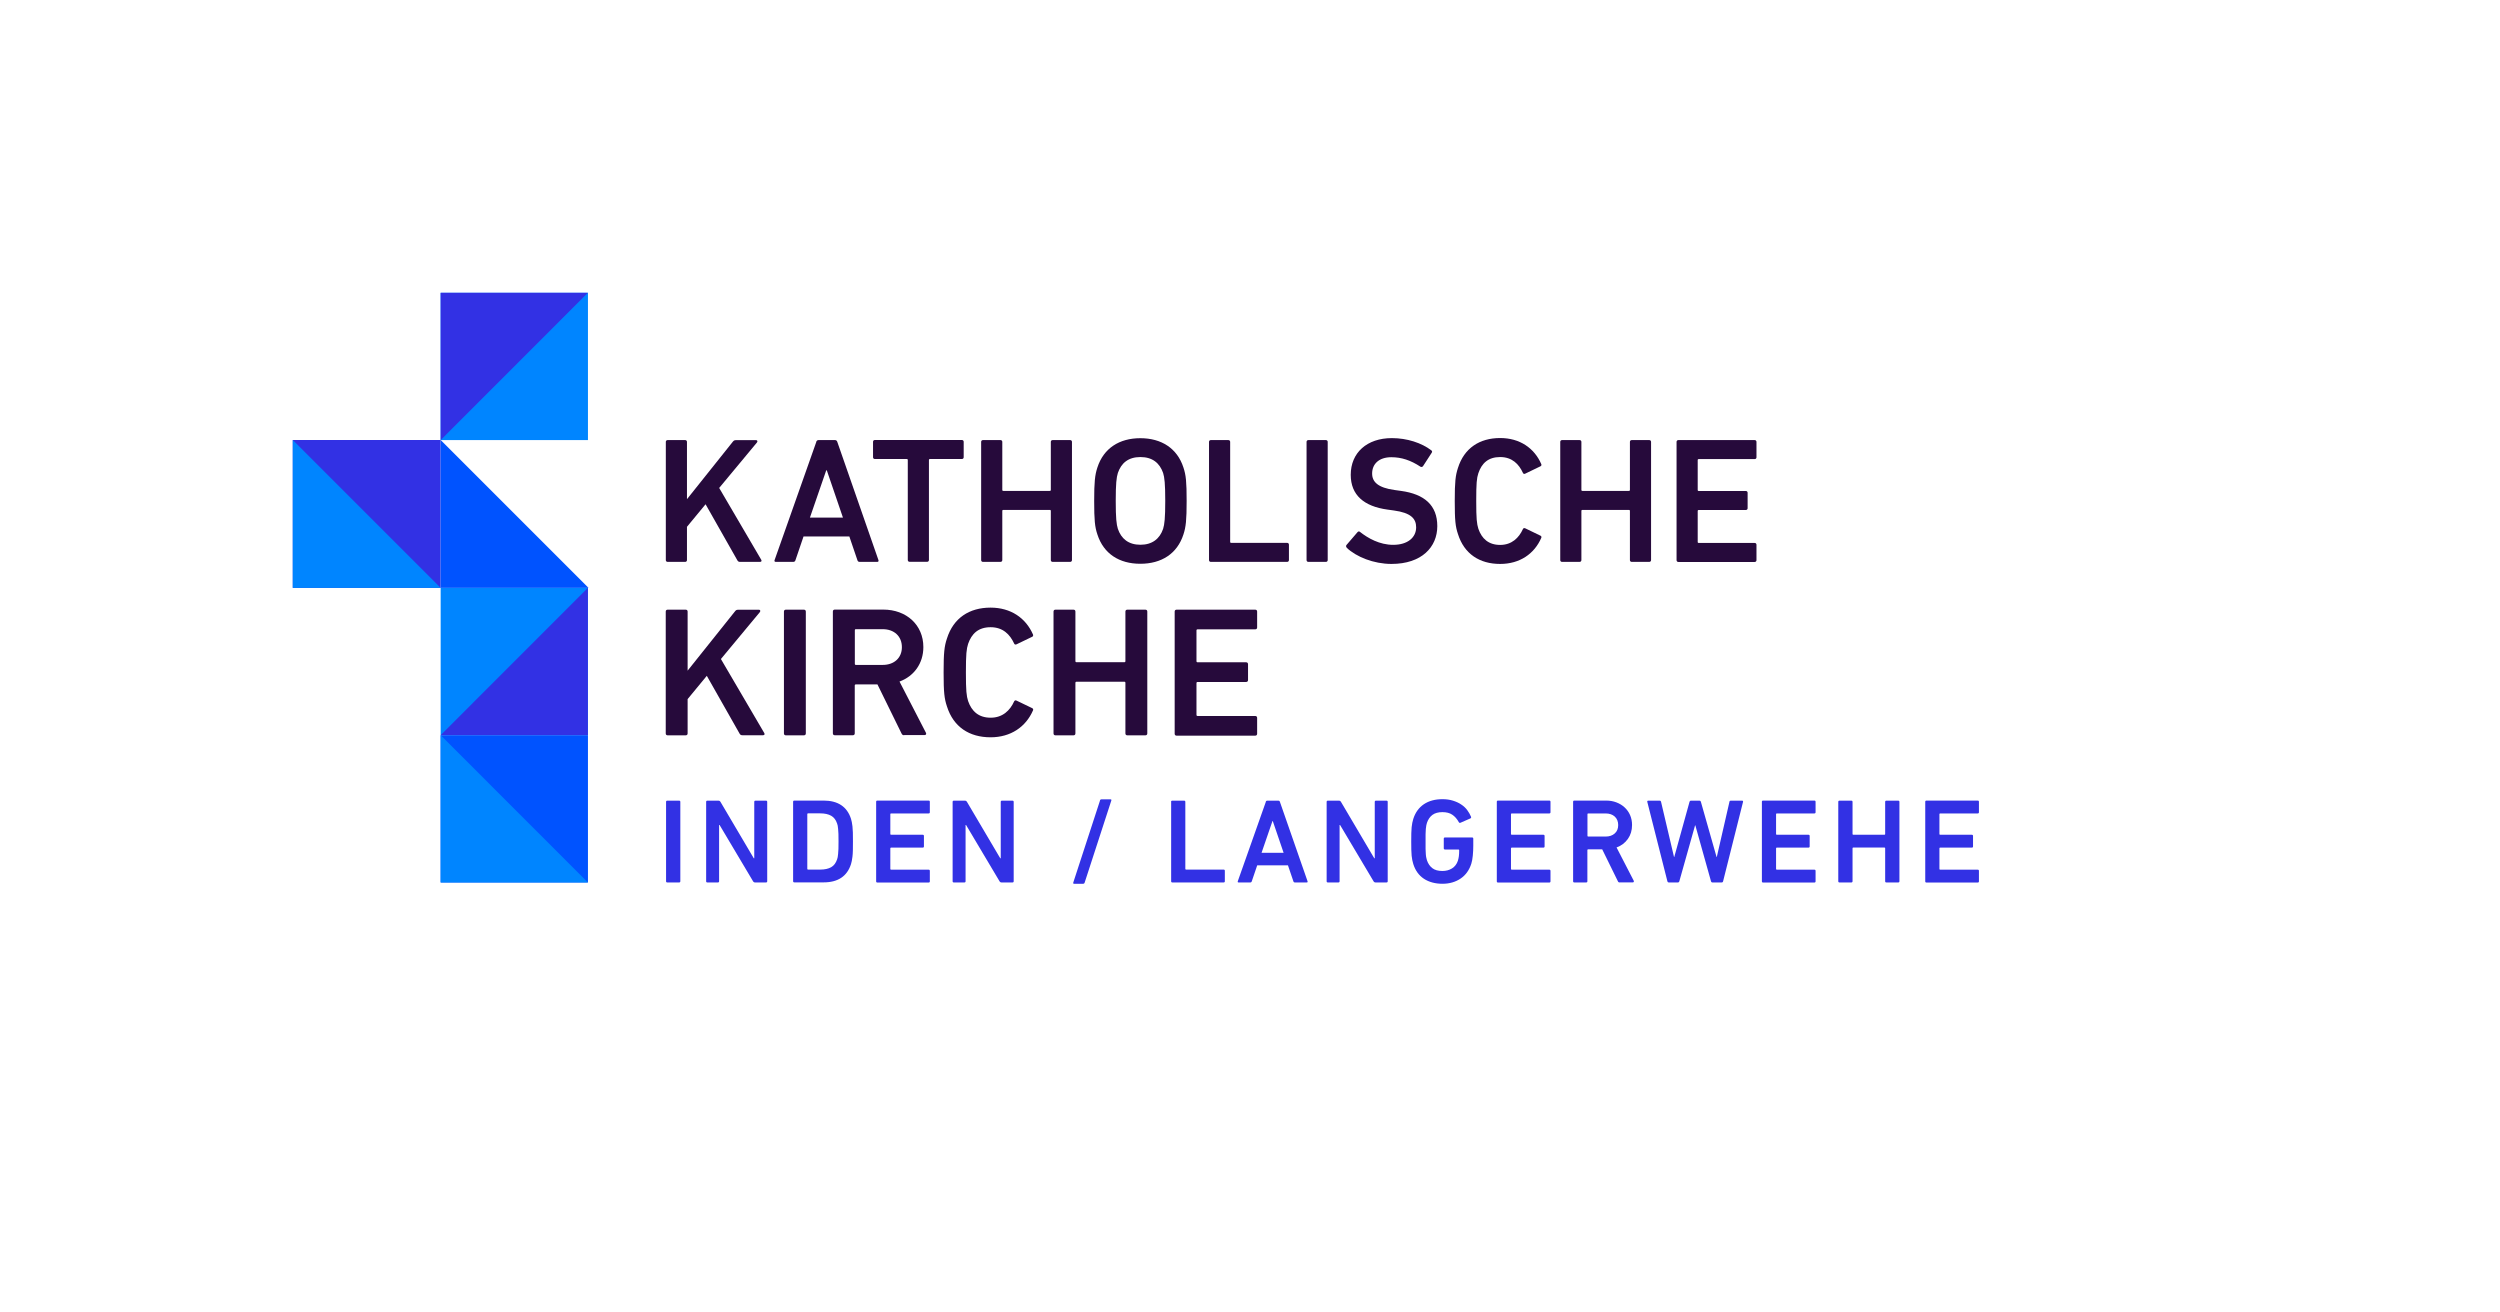
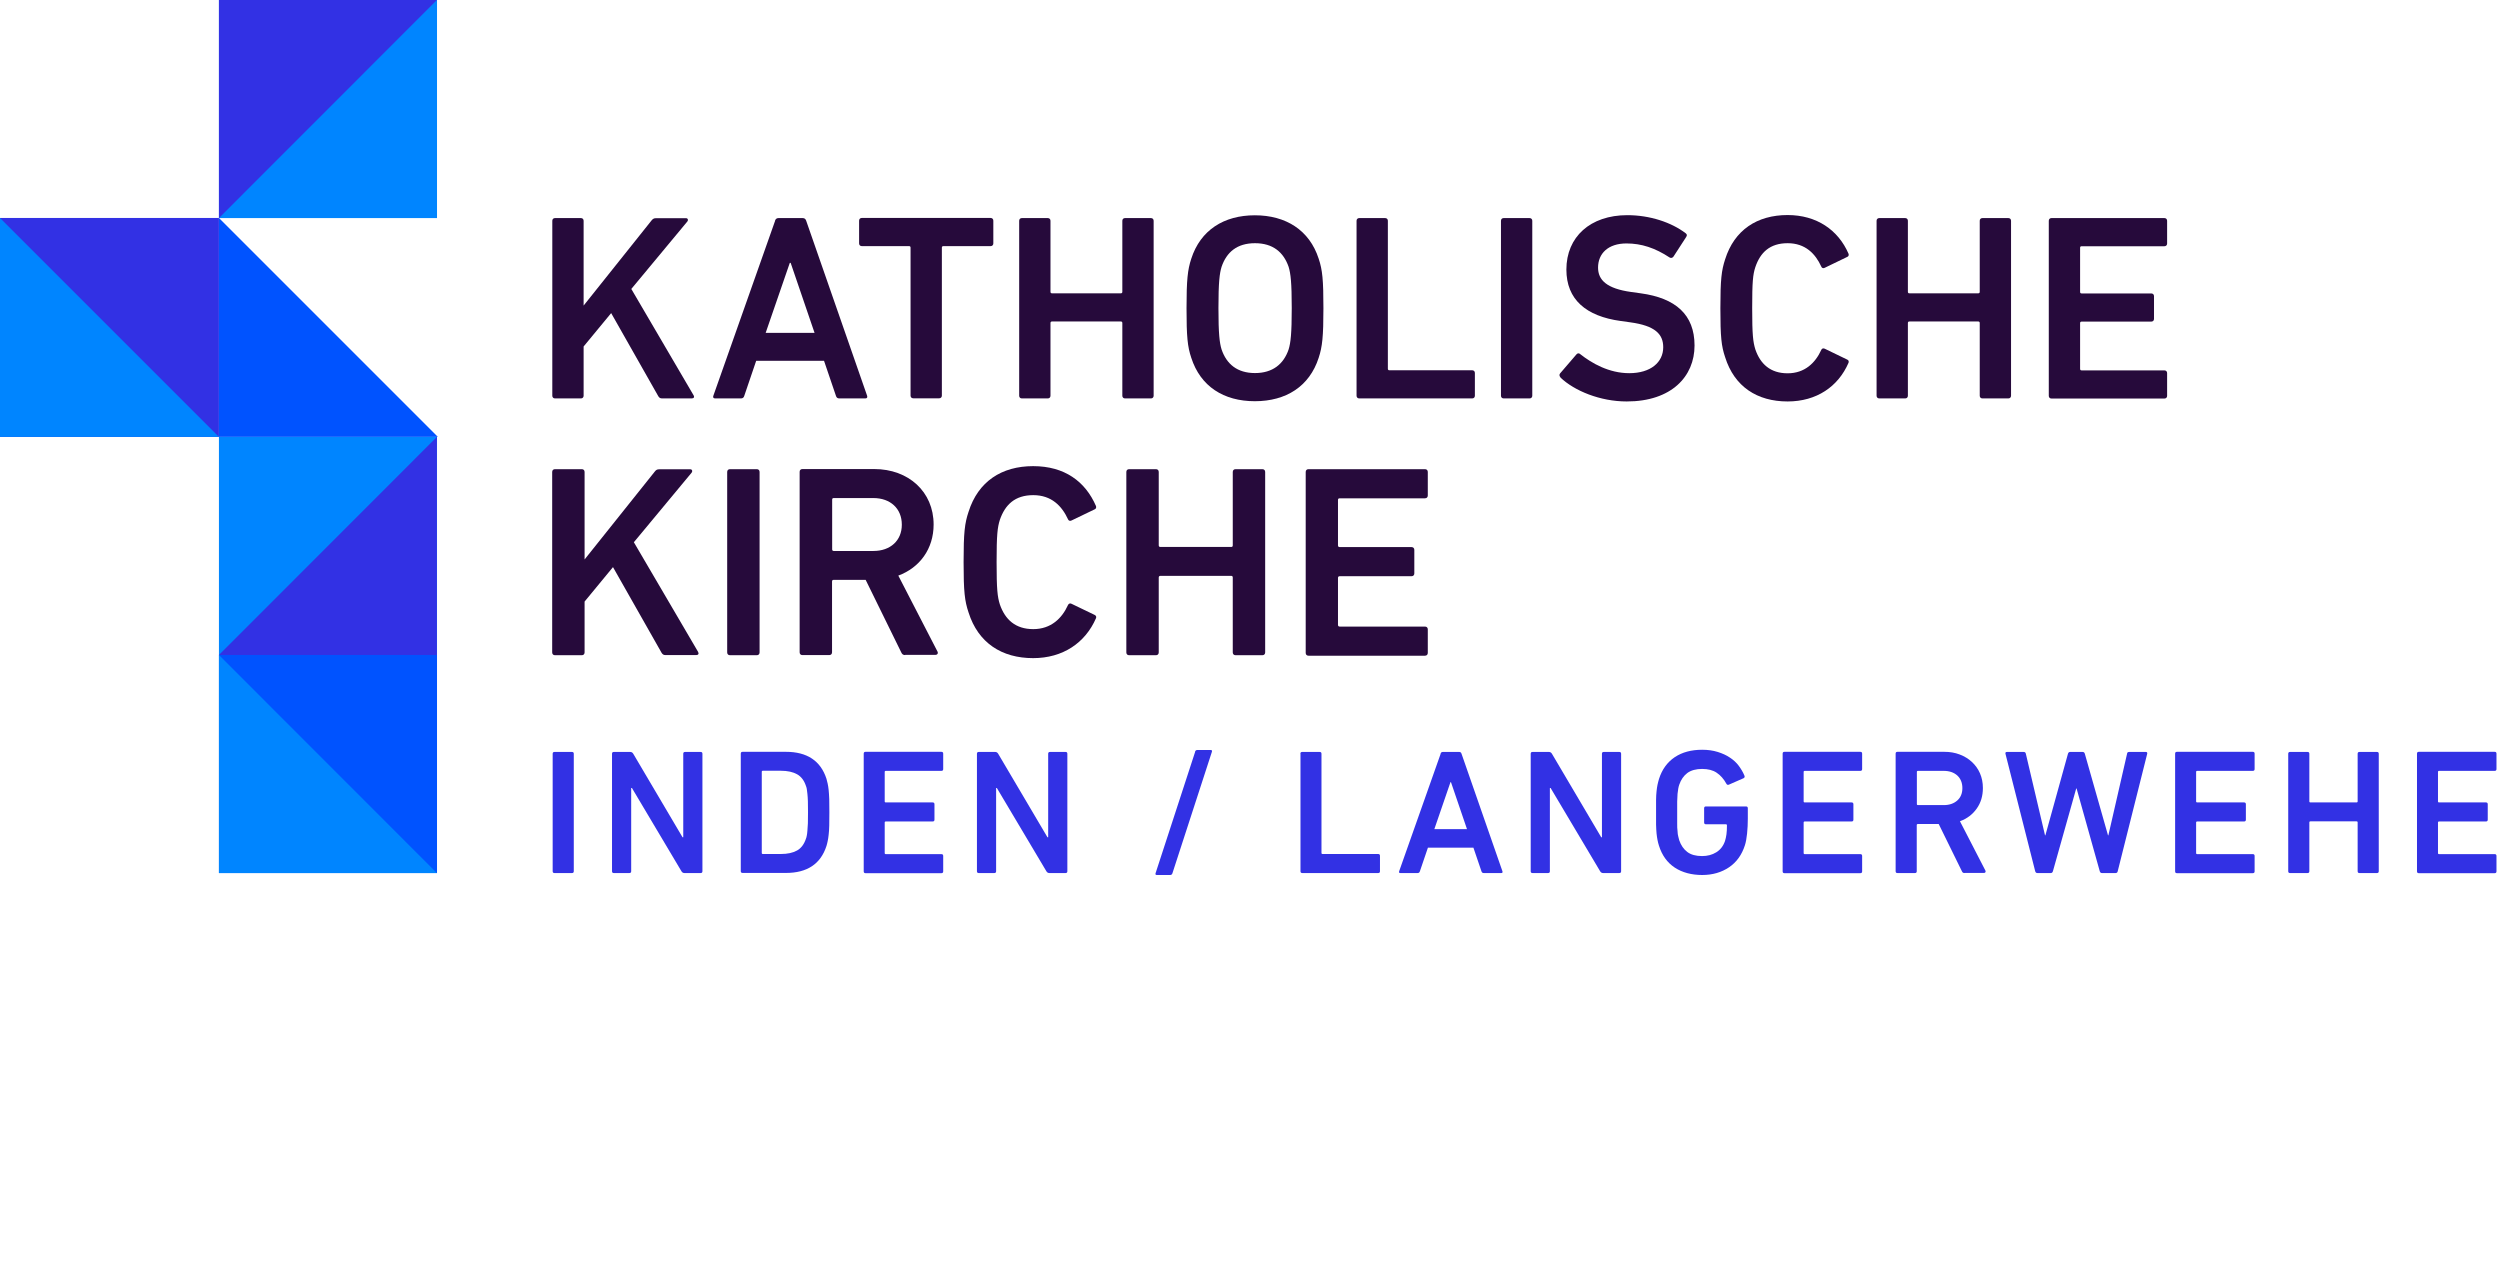
- <svg xmlns="http://www.w3.org/2000/svg" viewBox="0 0 305 160">
+ <svg xmlns="http://www.w3.org/2000/svg" version="1.1" viewBox="0 0 206 105">
  <defs>
    <style>
-       .cls-1 {
-         fill: none;
-       }
- 
-       .cls-2 {
+       .st0 {
        fill: #0085ff;
      }

-       .cls-3 {
+       .st1 {
        fill: #0053ff;
      }

-       .cls-4 {
-         fill: #260a3b;
+       .st2 {
+         fill: #3231e4;
      }

-       .cls-5 {
-         fill: #3231e4;
+       .st3 {
+         fill: #260a3b;
      }
    </style>
  </defs>
-   <rect class="cls-1" x="0" y="0" width="305" height="160" />
-   <path class="cls-4" d="M81.22,74.61c0-.14.09-.23.23-.23h2.21c.14,0,.23.09.23.23v7.21l5.79-7.25c.11-.14.2-.18.36-.18h2.57c.14,0,.2.16.09.29l-4.75,5.72,5.29,9.03c.09.16.02.27-.16.27h-2.5c-.18,0-.25-.05-.34-.18l-4.01-7.07-2.34,2.84v4.19c0,.14-.09.23-.23.23h-2.21c-.14,0-.23-.09-.23-.23v-14.87Z" />
-   <path class="cls-4" d="M95.64,74.61c0-.14.09-.23.23-.23h2.21c.14,0,.23.09.23.23v14.87c0,.14-.09.23-.23.23h-2.21c-.14,0-.23-.09-.23-.23v-14.87Z" />
-   <path class="cls-4" d="M110.32,89.7c-.18,0-.27-.07-.34-.23l-2.93-5.97h-2.64c-.09,0-.13.05-.13.14v5.83c0,.14-.09.23-.23.23h-2.21c-.14,0-.23-.09-.23-.23v-14.87c0-.14.09-.23.23-.23h5.92c2.82,0,4.89,1.87,4.89,4.57,0,2.01-1.15,3.56-2.91,4.21l3.22,6.24c.09.16,0,.29-.16.29h-2.5ZM110.03,78.95c0-1.33-.95-2.19-2.34-2.19h-3.27c-.09,0-.13.04-.13.14v4.08c0,.09.04.14.13.14h3.27c1.4,0,2.34-.86,2.34-2.16Z" />
-   <path class="cls-4" d="M115.12,82.04c0-2.43.09-3.2.41-4.15.79-2.5,2.73-3.76,5.32-3.76,2.46,0,4.3,1.26,5.18,3.29.04.11,0,.23-.11.27l-1.91.92c-.14.07-.25,0-.29-.11-.5-1.08-1.35-1.98-2.86-1.98s-2.32.79-2.75,2.03c-.2.63-.27,1.24-.27,3.49s.07,2.86.27,3.49c.43,1.24,1.28,2.03,2.75,2.03s2.37-.9,2.86-1.98c.05-.11.16-.18.29-.11l1.91.92c.11.05.16.16.11.27-.88,2.03-2.73,3.29-5.18,3.29-2.59,0-4.53-1.26-5.32-3.76-.32-.95-.41-1.71-.41-4.14Z" />
-   <path class="cls-4" d="M128.53,74.61c0-.14.09-.23.23-.23h2.21c.14,0,.23.09.23.23v6.04c0,.09.04.14.14.14h5.83c.09,0,.13-.04.13-.14v-6.04c0-.14.09-.23.23-.23h2.21c.14,0,.23.09.23.23v14.87c0,.14-.09.23-.23.23h-2.21c-.14,0-.23-.09-.23-.23v-6.17c0-.09-.04-.14-.13-.14h-5.83c-.09,0-.14.05-.14.14v6.17c0,.14-.09.23-.23.23h-2.21c-.14,0-.23-.09-.23-.23v-14.87Z" />
-   <path class="cls-4" d="M143.31,74.61c0-.14.09-.23.23-.23h9.6c.14,0,.23.09.23.23v1.94c0,.14-.09.23-.23.23h-7.03c-.09,0-.14.04-.14.14v3.74c0,.09.05.14.14.14h5.92c.14,0,.23.09.23.23v1.94c0,.14-.09.23-.23.23h-5.92c-.09,0-.14.05-.14.14v3.87c0,.09.05.14.14.14h7.03c.14,0,.23.09.23.23v1.94c0,.14-.09.23-.23.23h-9.6c-.14,0-.23-.09-.23-.23v-14.87Z" />
-   <path class="cls-4" d="M81.23,53.91c0-.13.09-.22.22-.22h2.14c.13,0,.22.09.22.22v6.99l5.61-7.03c.11-.13.2-.17.35-.17h2.49c.13,0,.2.15.09.28l-4.61,5.55,5.13,8.76c.09.15.02.26-.15.26h-2.42c-.17,0-.24-.04-.33-.17l-3.89-6.86-2.27,2.75v4.06c0,.13-.09.22-.22.22h-2.14c-.13,0-.22-.09-.22-.22v-14.42Z" />
-   <path class="cls-4" d="M99.58,53.91c.04-.13.13-.22.28-.22h2.01c.15,0,.24.09.28.22l5.02,14.42c.04.13,0,.22-.15.22h-2.14c-.15,0-.24-.07-.28-.22l-.98-2.88h-5.59l-.98,2.88c-.04.15-.13.22-.28.22h-2.12c-.15,0-.2-.09-.15-.22l5.09-14.42ZM102.84,63.15l-1.97-5.77h-.07l-1.99,5.77h4.02Z" />
-   <path class="cls-4" d="M110.97,68.54c-.13,0-.22-.09-.22-.22v-12.19c0-.09-.04-.13-.13-.13h-3.89c-.13,0-.22-.09-.22-.22v-1.88c0-.13.09-.22.22-.22h10.62c.13,0,.22.09.22.22v1.88c0,.13-.09.22-.22.22h-3.89c-.09,0-.13.04-.13.13v12.19c0,.13-.09.22-.22.22h-2.14Z" />
-   <path class="cls-4" d="M119.7,53.91c0-.13.09-.22.22-.22h2.14c.13,0,.22.09.22.22v5.85c0,.09.04.13.13.13h5.66c.09,0,.13-.04.13-.13v-5.85c0-.13.09-.22.22-.22h2.14c.13,0,.22.09.22.22v14.42c0,.13-.09.22-.22.22h-2.14c-.13,0-.22-.09-.22-.22v-5.99c0-.09-.04-.13-.13-.13h-5.66c-.09,0-.13.04-.13.13v5.99c0,.13-.09.22-.22.22h-2.14c-.13,0-.22-.09-.22-.22v-14.42Z" />
-   <path class="cls-4" d="M133.88,65.2c-.31-.92-.39-1.75-.39-4.08s.09-3.17.39-4.08c.76-2.36,2.69-3.58,5.24-3.58s4.5,1.22,5.26,3.58c.31.92.39,1.75.39,4.08s-.09,3.17-.39,4.08c-.76,2.36-2.69,3.58-5.26,3.58s-4.48-1.22-5.24-3.58ZM141.9,64.52c.17-.55.26-1.31.26-3.41s-.09-2.86-.26-3.41c-.42-1.2-1.29-1.94-2.77-1.94s-2.34.74-2.75,1.94c-.17.55-.26,1.29-.26,3.41s.09,2.86.26,3.41c.41,1.2,1.29,1.94,2.75,1.94s2.36-.74,2.77-1.94Z" />
-   <path class="cls-4" d="M147.5,53.91c0-.13.09-.22.22-.22h2.14c.13,0,.22.09.22.22v12.19c0,.09.04.13.13.13h6.82c.13,0,.22.09.22.22v1.88c0,.13-.09.22-.22.22h-9.31c-.13,0-.22-.09-.22-.22v-14.42Z" />
-   <path class="cls-4" d="M159.4,53.91c0-.13.09-.22.22-.22h2.14c.13,0,.22.09.22.22v14.42c0,.13-.09.22-.22.22h-2.14c-.13,0-.22-.09-.22-.22v-14.42Z" />
-   <path class="cls-4" d="M164.31,66.82c-.09-.09-.13-.22-.04-.33l1.35-1.57c.09-.11.22-.11.31-.02.96.76,2.38,1.57,4.04,1.57,1.77,0,2.8-.9,2.8-2.14,0-1.07-.66-1.77-2.71-2.05l-.79-.11c-2.86-.39-4.48-1.77-4.48-4.24,0-2.69,1.97-4.48,5.02-4.48,1.86,0,3.63.59,4.81,1.49.11.09.13.17.04.31l-1.05,1.62c-.09.11-.2.13-.31.07-1.2-.79-2.32-1.16-3.56-1.16-1.51,0-2.34.83-2.34,1.99,0,1.03.72,1.73,2.73,2.01l.79.11c2.86.39,4.43,1.75,4.43,4.3s-1.9,4.61-5.59,4.61c-2.18,0-4.3-.87-5.46-1.97Z" />
-   <path class="cls-4" d="M177.48,61.11c0-2.36.09-3.1.39-4.02.76-2.42,2.64-3.65,5.15-3.65,2.38,0,4.17,1.22,5.02,3.19.04.11,0,.22-.11.26l-1.86.9c-.13.07-.24,0-.28-.11-.48-1.05-1.31-1.92-2.77-1.92s-2.25.76-2.66,1.97c-.2.61-.26,1.2-.26,3.39s.07,2.77.26,3.39c.41,1.2,1.24,1.97,2.66,1.97s2.29-.87,2.77-1.92c.04-.11.15-.17.28-.11l1.86.9c.11.04.15.15.11.26-.85,1.97-2.64,3.19-5.02,3.19-2.51,0-4.39-1.22-5.15-3.65-.31-.92-.39-1.66-.39-4.02Z" />
-   <path class="cls-4" d="M190.35,53.91c0-.13.09-.22.22-.22h2.14c.13,0,.22.09.22.22v5.85c0,.09.04.13.13.13h5.66c.09,0,.13-.04.13-.13v-5.85c0-.13.09-.22.22-.22h2.14c.13,0,.22.09.22.22v14.42c0,.13-.09.22-.22.22h-2.14c-.13,0-.22-.09-.22-.22v-5.99c0-.09-.04-.13-.13-.13h-5.66c-.09,0-.13.04-.13.13v5.99c0,.13-.09.22-.22.22h-2.14c-.13,0-.22-.09-.22-.22v-14.42Z" />
-   <path class="cls-4" d="M204.54,53.91c0-.13.09-.22.22-.22h9.31c.13,0,.22.09.22.22v1.88c0,.13-.09.22-.22.22h-6.82c-.09,0-.13.04-.13.13v3.63c0,.09.04.13.13.13h5.74c.13,0,.22.09.22.22v1.88c0,.13-.09.22-.22.22h-5.74c-.09,0-.13.04-.13.13v3.76c0,.09.04.13.13.13h6.82c.13,0,.22.09.22.22v1.88c0,.13-.09.22-.22.22h-9.31c-.13,0-.22-.09-.22-.22v-14.42Z" />
+   <path class="st3" d="M45.5,38.89c0-.14.09-.23.23-.23h2.21c.14,0,.23.09.23.23v7.21l5.79-7.25c.11-.14.2-.18.36-.18h2.57c.14,0,.2.16.09.29l-4.75,5.72,5.29,9.03c.09.16.02.27-.16.27h-2.5c-.18,0-.25-.05-.34-.18l-4.01-7.07-2.34,2.84v4.19c0,.14-.09.23-.23.23h-2.21c-.14,0-.23-.09-.23-.23,0,0,0-14.87,0-14.87Z" />
+   <path class="st3" d="M59.92,38.89c0-.14.09-.23.23-.23h2.21c.14,0,.23.09.23.23v14.87c0,.14-.09.23-.23.23h-2.21c-.14,0-.23-.09-.23-.23v-14.87Z" />
+   <path class="st3" d="M74.6,53.98c-.18,0-.27-.07-.34-.23l-2.93-5.97h-2.64c-.09,0-.13.05-.13.14v5.83c0,.14-.09.23-.23.23h-2.21c-.14,0-.23-.09-.23-.23v-14.87c0-.14.09-.23.23-.23h5.92c2.82,0,4.89,1.87,4.89,4.57,0,2.01-1.15,3.56-2.91,4.21l3.22,6.24c.09.16,0,.29-.16.29h-2.5l.02.02ZM74.31,43.23c0-1.33-.95-2.19-2.34-2.19h-3.27c-.09,0-.13.04-.13.14v4.08c0,.09.04.14.13.14h3.27c1.4,0,2.34-.86,2.34-2.16h0Z" />
+   <path class="st3" d="M79.4,46.32c0-2.43.09-3.2.41-4.15.79-2.5,2.73-3.76,5.32-3.76s4.3,1.26,5.18,3.29c.04.11,0,.23-.11.27l-1.91.92c-.14.07-.25,0-.29-.11-.5-1.08-1.35-1.98-2.86-1.98s-2.32.79-2.75,2.03c-.2.63-.27,1.24-.27,3.49s.07,2.86.27,3.49c.43,1.24,1.28,2.03,2.75,2.03s2.37-.9,2.86-1.98c.05-.11.16-.18.29-.11l1.91.92c.11.05.16.16.11.27-.88,2.03-2.73,3.29-5.18,3.29-2.59,0-4.53-1.26-5.32-3.76-.32-.95-.41-1.71-.41-4.14h0Z" />
+   <path class="st3" d="M92.81,38.89c0-.14.09-.23.23-.23h2.21c.14,0,.23.09.23.23v6.04c0,.09.04.14.14.14h5.83c.09,0,.13-.04.13-.14v-6.04c0-.14.09-.23.23-.23h2.21c.14,0,.23.09.23.23v14.87c0,.14-.09.23-.23.23h-2.21c-.14,0-.23-.09-.23-.23v-6.17c0-.09-.04-.14-.13-.14h-5.83c-.09,0-.14.05-.14.14v6.17c0,.14-.09.23-.23.23h-2.21c-.14,0-.23-.09-.23-.23v-14.87Z" />
+   <path class="st3" d="M107.59,38.89c0-.14.09-.23.23-.23h9.6c.14,0,.23.09.23.23v1.94c0,.14-.09.23-.23.23h-7.03c-.09,0-.14.04-.14.14v3.74c0,.09.05.14.14.14h5.92c.14,0,.23.09.23.23v1.94c0,.14-.09.23-.23.23h-5.92c-.09,0-.14.05-.14.14v3.87c0,.09.05.14.14.14h7.03c.14,0,.23.09.23.23v1.94c0,.14-.09.23-.23.23h-9.6c-.14,0-.23-.09-.23-.23v-14.91Z" />
+   <path class="st3" d="M45.51,18.19c0-.13.09-.22.22-.22h2.14c.13,0,.22.09.22.22v6.99l5.61-7.03c.11-.13.2-.17.35-.17h2.49c.13,0,.2.15.09.28l-4.61,5.55,5.13,8.76c.09.15.02.26-.15.26h-2.42c-.17,0-.24-.04-.33-.17l-3.89-6.86-2.27,2.75v4.06c0,.13-.09.22-.22.22h-2.14c-.13,0-.22-.09-.22-.22,0,0,0-14.42,0-14.42Z" />
+   <path class="st3" d="M63.86,18.19c.04-.13.13-.22.28-.22h2.01c.15,0,.24.09.28.22l5.02,14.42c.04.13,0,.22-.15.22h-2.14c-.15,0-.24-.07-.28-.22l-.98-2.88h-5.59l-.98,2.88c-.04.15-.13.22-.28.22h-2.12c-.15,0-.2-.09-.15-.22l5.09-14.42h0ZM67.12,27.43l-1.97-5.77h-.07l-1.99,5.77h4.03Z" />
+   <path class="st3" d="M75.25,32.82c-.13,0-.22-.09-.22-.22v-12.19c0-.09-.04-.13-.13-.13h-3.89c-.13,0-.22-.09-.22-.22v-1.88c0-.13.09-.22.22-.22h10.62c.13,0,.22.09.22.22v1.88c0,.13-.09.22-.22.22h-3.89c-.09,0-.13.04-.13.13v12.19c0,.13-.09.22-.22.22h-2.14Z" />
+   <path class="st3" d="M83.98,18.19c0-.13.09-.22.22-.22h2.14c.13,0,.22.09.22.22v5.85c0,.09.04.13.13.13h5.66c.09,0,.13-.04.13-.13v-5.85c0-.13.09-.22.22-.22h2.14c.13,0,.22.09.22.22v14.42c0,.13-.09.22-.22.22h-2.14c-.13,0-.22-.09-.22-.22v-5.99c0-.09-.04-.13-.13-.13h-5.66c-.09,0-.13.04-.13.13v5.99c0,.13-.09.22-.22.22h-2.14c-.13,0-.22-.09-.22-.22,0,0,0-14.42,0-14.42Z" />
+   <path class="st3" d="M98.16,29.48c-.31-.92-.39-1.75-.39-4.08s.09-3.17.39-4.08c.76-2.36,2.69-3.58,5.24-3.58s4.5,1.22,5.26,3.58c.31.92.39,1.75.39,4.08s-.09,3.17-.39,4.08c-.76,2.36-2.69,3.58-5.26,3.58s-4.48-1.22-5.24-3.58ZM106.18,28.8c.17-.55.26-1.31.26-3.41s-.09-2.86-.26-3.41c-.42-1.2-1.29-1.94-2.77-1.94s-2.34.74-2.75,1.94c-.17.55-.26,1.29-.26,3.41s.09,2.86.26,3.41c.41,1.2,1.29,1.94,2.75,1.94s2.36-.74,2.77-1.94Z" />
+   <path class="st3" d="M111.78,18.19c0-.13.09-.22.22-.22h2.14c.13,0,.22.09.22.22v12.19c0,.09.04.13.13.13h6.82c.13,0,.22.09.22.22v1.88c0,.13-.09.22-.22.22h-9.31c-.13,0-.22-.09-.22-.22v-14.42h0Z" />
+   <path class="st3" d="M123.68,18.19c0-.13.09-.22.22-.22h2.14c.13,0,.22.09.22.22v14.42c0,.13-.09.22-.22.22h-2.14c-.13,0-.22-.09-.22-.22v-14.42Z" />
+   <path class="st3" d="M128.59,31.1c-.09-.09-.13-.22-.04-.33l1.35-1.57c.09-.11.22-.11.31-.02.96.76,2.38,1.57,4.04,1.57,1.77,0,2.8-.9,2.8-2.14,0-1.07-.66-1.77-2.71-2.05l-.79-.11c-2.86-.39-4.48-1.77-4.48-4.24,0-2.69,1.97-4.48,5.02-4.48,1.86,0,3.63.59,4.81,1.49.11.09.13.17.04.31l-1.05,1.62c-.09.11-.2.13-.31.07-1.2-.79-2.32-1.16-3.56-1.16-1.51,0-2.34.83-2.34,1.99,0,1.03.72,1.73,2.73,2.01l.79.11c2.86.39,4.43,1.75,4.43,4.3s-1.9,4.61-5.59,4.61c-2.18,0-4.3-.87-5.46-1.97h.01Z" />
+   <path class="st3" d="M141.76,25.39c0-2.36.09-3.1.39-4.02.76-2.42,2.64-3.65,5.15-3.65,2.38,0,4.17,1.22,5.02,3.19.04.11,0,.22-.11.26l-1.86.9c-.13.07-.24,0-.28-.11-.48-1.05-1.31-1.92-2.77-1.92s-2.25.76-2.66,1.97c-.2.61-.26,1.2-.26,3.39s.07,2.77.26,3.39c.41,1.2,1.24,1.97,2.66,1.97s2.29-.87,2.77-1.92c.04-.11.15-.17.28-.11l1.86.9c.11.04.15.15.11.26-.85,1.97-2.64,3.19-5.02,3.19-2.51,0-4.39-1.22-5.15-3.65-.31-.92-.39-1.66-.39-4.02v-.02Z" />
+   <path class="st3" d="M154.63,18.19c0-.13.09-.22.22-.22h2.14c.13,0,.22.09.22.22v5.85c0,.09.04.13.13.13h5.66c.09,0,.13-.04.13-.13v-5.85c0-.13.09-.22.22-.22h2.14c.13,0,.22.09.22.22v14.42c0,.13-.09.22-.22.22h-2.14c-.13,0-.22-.09-.22-.22v-5.99c0-.09-.04-.13-.13-.13h-5.66c-.09,0-.13.04-.13.13v5.99c0,.13-.09.22-.22.22h-2.14c-.13,0-.22-.09-.22-.22v-14.42Z" />
+   <path class="st3" d="M168.82,18.19c0-.13.09-.22.22-.22h9.31c.13,0,.22.09.22.22v1.88c0,.13-.09.22-.22.22h-6.82c-.09,0-.13.04-.13.13v3.63c0,.09.04.13.13.13h5.74c.13,0,.22.09.22.22v1.88c0,.13-.09.22-.22.22h-5.74c-.09,0-.13.04-.13.13v3.76c0,.09.04.13.13.13h6.82c.13,0,.22.09.22.22v1.88c0,.13-.09.22-.22.22h-9.31c-.13,0-.22-.09-.22-.22v-14.42h0Z" />
  <g>
-     <rect class="cls-5" x="35.72" y="53.68" width="18.04" height="18.04" />
-     <polygon class="cls-2" points="35.72 53.68 35.72 71.72 53.76 71.72 35.72 53.68" />
+     <rect class="st2" y="17.96" width="18.04" height="18.04" />
+     <polygon class="st0" points="0 17.96 0 36 18.04 36 0 17.96" />
  </g>
  <g>
-     <rect class="cls-2" x="53.76" y="35.72" width="17.97" height="17.97" />
-     <polyline class="cls-5" points="71.72 35.72 53.76 35.72 53.76 53.69" />
+     <rect class="st0" x="18.04" width="17.97" height="17.97" />
+     <polyline class="st2" points="36 0 18.04 0 18.04 17.97" />
  </g>
  <g>
-     <rect class="cls-2" x="53.76" y="71.72" width="17.97" height="17.97" />
-     <polyline class="cls-5" points="53.76 89.69 71.72 89.69 71.72 71.72" />
+     <rect class="st0" x="18.04" y="36" width="17.97" height="17.97" />
+     <polyline class="st2" points="18.04 53.97 36 53.97 36 36" />
  </g>
  <g>
-     <rect class="cls-3" x="53.76" y="89.69" width="17.97" height="17.97" />
-     <polyline class="cls-2" points="71.72 107.66 53.76 107.66 53.76 89.69" />
+     <rect class="st1" x="18.04" y="53.97" width="17.97" height="17.97" />
+     <polyline class="st0" points="36 71.94 18.04 71.94 18.04 53.97" />
  </g>
-   <polygon class="cls-3" points="53.76 71.72 71.8 71.72 53.76 53.68 53.76 71.72" />
+   <polygon class="st1" points="18.04 36 36.08 36 18.04 17.96 18.04 36" />
  <g>
-     <path class="cls-5" d="M81.26,97.83c0-.1.05-.15.15-.15h1.44c.1,0,.15.05.15.15v9.68c0,.1-.05.15-.15.15h-1.44c-.1,0-.15-.05-.15-.15v-9.68Z" />
-     <path class="cls-5" d="M86.15,97.83c0-.1.05-.15.15-.15h1.35c.11,0,.19.05.25.15l4.06,6.88h.06v-6.88c0-.1.05-.15.15-.15h1.28c.1,0,.15.05.15.15v9.68c0,.1-.05.15-.15.15h-1.33c-.11,0-.19-.05-.25-.15l-4.08-6.86h-.06v6.86c0,.1-.05.15-.15.15h-1.28c-.1,0-.15-.05-.15-.15v-9.68Z" />
-     <path class="cls-5" d="M96.76,97.82c0-.1.05-.15.15-.15h3.57c1.74,0,2.86.74,3.34,2.22.04.13.07.26.1.4.03.14.06.32.08.52.02.21.04.46.05.76s.01.66.01,1.09,0,.8-.01,1.09c0,.3-.03.55-.05.76s-.05.38-.08.52c-.03.14-.06.28-.1.4-.48,1.48-1.59,2.22-3.34,2.22h-3.57c-.1,0-.15-.05-.15-.15v-9.69ZM98.49,106c0,.06.03.09.09.09h1.48c.56,0,1-.1,1.34-.29s.58-.52.73-.97c.03-.07.05-.15.07-.26s.04-.23.05-.4.03-.36.04-.61c0-.24.01-.55.01-.91s0-.66-.01-.91c-.01-.24-.02-.45-.04-.61s-.03-.3-.05-.4-.04-.18-.07-.25c-.15-.45-.39-.77-.73-.96s-.78-.29-1.34-.29h-1.48c-.06,0-.09.03-.09.09v6.67Z" />
-     <path class="cls-5" d="M106.89,97.82c0-.1.05-.15.15-.15h6.25c.1,0,.15.05.15.15v1.27c0,.1-.05.15-.15.15h-4.58c-.06,0-.09.03-.09.09v2.42c0,.06.03.09.09.09h3.86c.1,0,.15.05.15.15v1.27c0,.1-.05.15-.15.15h-3.86c-.06,0-.09.03-.09.09v2.51c0,.06.03.09.09.09h4.58c.1,0,.15.05.15.15v1.27c0,.1-.05.15-.15.15h-6.25c-.1,0-.15-.05-.15-.15v-9.69Z" />
-     <path class="cls-5" d="M116.22,97.83c0-.1.05-.15.15-.15h1.35c.11,0,.19.05.25.15l4.06,6.88h.06v-6.88c0-.1.05-.15.15-.15h1.28c.1,0,.15.05.15.15v9.68c0,.1-.05.15-.15.15h-1.33c-.11,0-.19-.05-.25-.15l-4.08-6.86h-.06v6.86c0,.1-.05.15-.15.15h-1.28c-.1,0-.15-.05-.15-.15v-9.68Z" />
-     <path class="cls-5" d="M134.19,97.67c.03-.1.09-.15.19-.15h1.1c.1,0,.13.05.1.15l-3.25,10c-.03.1-.09.15-.19.15h-1.1c-.1,0-.13-.05-.1-.15l3.26-10Z" />
-     <path class="cls-5" d="M142.87,97.83c0-.1.05-.15.15-.15h1.44c.1,0,.15.05.15.15v8.17c0,.06.03.09.09.09h4.58c.1,0,.15.05.15.15v1.27c0,.1-.05.15-.15.15h-6.25c-.1,0-.15-.05-.15-.15v-9.68Z" />
-     <path class="cls-5" d="M154.42,97.83c.03-.1.09-.15.19-.15h1.35c.1,0,.16.05.19.15l3.37,9.68c.03.1,0,.15-.1.15h-1.44c-.1,0-.16-.05-.19-.15l-.66-1.94h-3.75l-.66,1.94c-.03.1-.09.15-.19.15h-1.42c-.1,0-.13-.05-.1-.15l3.42-9.68ZM156.6,104.04l-1.32-3.87h-.04l-1.33,3.87h2.7Z" />
-     <path class="cls-5" d="M161.85,97.83c0-.1.05-.15.15-.15h1.35c.11,0,.19.05.25.15l4.06,6.88h.06v-6.88c0-.1.05-.15.15-.15h1.28c.1,0,.15.05.15.15v9.68c0,.1-.05.15-.15.15h-1.33c-.11,0-.19-.05-.25-.15l-4.08-6.86h-.06v6.86c0,.1-.05.15-.15.15h-1.28c-.1,0-.15-.05-.15-.15v-9.68Z" />
-     <path class="cls-5" d="M172.42,105.41c-.05-.16-.09-.31-.12-.47-.03-.16-.06-.34-.08-.54-.02-.21-.03-.45-.04-.73,0-.28-.01-.61-.01-1.01s0-.73.01-1.01.02-.52.04-.73c.02-.21.05-.39.08-.54.03-.16.08-.31.12-.47.25-.79.69-1.39,1.3-1.8.62-.41,1.37-.61,2.26-.61.47,0,.89.06,1.28.18.38.12.72.27,1.01.47.29.19.54.42.73.68s.35.53.46.8c.04.09.02.16-.06.21l-1.23.54c-.09.03-.15,0-.19-.07-.22-.4-.49-.71-.81-.92-.31-.21-.71-.31-1.2-.31s-.91.11-1.22.34c-.3.23-.52.55-.66.96-.03.09-.06.19-.08.31s-.04.26-.06.44c-.01.17-.02.39-.03.64,0,.25,0,.55,0,.9s0,.65,0,.9c0,.25.01.46.03.64.01.17.03.32.06.44s.05.22.08.31c.14.41.36.73.66.96.3.23.71.34,1.22.34.44,0,.83-.1,1.17-.31.34-.21.58-.52.72-.93.05-.16.09-.34.12-.55s.04-.45.04-.74c0-.06-.03-.09-.09-.09h-1.64c-.1,0-.15-.05-.15-.15v-1.17c0-.1.05-.15.15-.15h3.3c.1,0,.15.05.15.15v.87c0,.41-.02.81-.06,1.21-.04.4-.1.72-.18.97-.25.78-.68,1.39-1.3,1.81-.62.42-1.36.64-2.22.64s-1.64-.2-2.26-.61c-.62-.41-1.05-1.01-1.3-1.8Z" />
-     <path class="cls-5" d="M182.61,97.82c0-.1.05-.15.15-.15h6.25c.1,0,.15.05.15.15v1.27c0,.1-.05.15-.15.15h-4.58c-.06,0-.09.03-.09.09v2.42c0,.06.03.09.09.09h3.86c.1,0,.15.05.15.15v1.27c0,.1-.05.15-.15.15h-3.86c-.06,0-.09.03-.09.09v2.51c0,.06.03.09.09.09h4.58c.1,0,.15.05.15.15v1.27c0,.1-.05.15-.15.15h-6.25c-.1,0-.15-.05-.15-.15v-9.69Z" />
-     <path class="cls-5" d="M197.6,107.66c-.11,0-.18-.05-.22-.15l-1.91-3.89h-1.72c-.06,0-.09.03-.09.09v3.8c0,.1-.05.15-.15.15h-1.44c-.1,0-.15-.05-.15-.15v-9.69c0-.1.05-.15.15-.15h3.86c.46,0,.88.07,1.27.22.39.15.72.35,1,.61.28.26.51.57.67.94.16.37.24.77.24,1.21,0,.66-.17,1.22-.51,1.7-.34.48-.8.83-1.38,1.04l2.1,4.07s.03.09,0,.13-.06.06-.11.06h-1.63ZM195.89,102.06c.46,0,.83-.13,1.11-.38.28-.25.42-.59.42-1.02s-.14-.78-.42-1.04c-.28-.25-.65-.38-1.11-.38h-2.13c-.06,0-.09.03-.09.09v2.64c0,.06.03.09.09.09h2.13Z" />
-     <path class="cls-5" d="M208.92,107.66c-.09,0-.15-.05-.18-.15l-1.91-6.82h-.03l-1.92,6.82c-.03.1-.09.15-.18.15h-1.1c-.09,0-.15-.05-.18-.15l-2.45-9.68c-.02-.1.02-.15.12-.15h1.38c.1,0,.16.05.18.15l1.58,6.72h.03l1.86-6.72c.03-.1.09-.15.18-.15h1.03c.09,0,.15.05.18.15l1.91,6.72h.03l1.54-6.72c0-.1.07-.15.18-.15h1.36c.1,0,.14.05.12.15l-2.43,9.68c-.02.1-.08.15-.18.15h-1.11Z" />
-     <path class="cls-5" d="M214.95,97.82c0-.1.05-.15.15-.15h6.25c.1,0,.15.05.15.15v1.27c0,.1-.05.15-.15.15h-4.58c-.06,0-.09.03-.09.09v2.42c0,.06.03.09.09.09h3.86c.1,0,.15.05.15.15v1.27c0,.1-.05.15-.15.15h-3.86c-.06,0-.09.03-.09.09v2.51c0,.06.03.09.09.09h4.58c.1,0,.15.05.15.15v1.27c0,.1-.05.15-.15.15h-6.25c-.1,0-.15-.05-.15-.15v-9.69Z" />
-     <path class="cls-5" d="M224.27,97.83c0-.1.05-.15.15-.15h1.44c.1,0,.15.05.15.15v3.92c0,.06.03.09.09.09h3.8c.06,0,.09-.03.09-.09v-3.92c0-.1.05-.15.15-.15h1.44c.1,0,.15.05.15.15v9.68c0,.1-.05.15-.15.15h-1.44c-.1,0-.15-.05-.15-.15v-4.02c0-.06-.03-.09-.09-.09h-3.8c-.06,0-.09.03-.09.09v4.02c0,.1-.05.15-.15.15h-1.44c-.1,0-.15-.05-.15-.15v-9.68Z" />
-     <path class="cls-5" d="M234.88,97.82c0-.1.05-.15.15-.15h6.25c.1,0,.15.05.15.15v1.27c0,.1-.05.15-.15.15h-4.58c-.06,0-.09.03-.09.09v2.42c0,.06.03.09.09.09h3.86c.1,0,.15.05.15.15v1.27c0,.1-.05.15-.15.15h-3.86c-.06,0-.09.03-.09.09v2.51c0,.06.03.09.09.09h4.58c.1,0,.15.05.15.15v1.27c0,.1-.05.15-.15.15h-6.25c-.1,0-.15-.05-.15-.15v-9.69Z" />
+     <path class="st2" d="M45.54,62.11c0-.1.05-.15.15-.15h1.44c.1,0,.15.05.15.15v9.68c0,.1-.05.15-.15.15h-1.44c-.1,0-.15-.05-.15-.15v-9.68Z" />
+     <path class="st2" d="M50.43,62.11c0-.1.05-.15.15-.15h1.35c.11,0,.19.05.25.15l4.06,6.88h.06v-6.88c0-.1.05-.15.15-.15h1.28c.1,0,.15.05.15.15v9.68c0,.1-.05.15-.15.15h-1.33c-.11,0-.19-.05-.25-.15l-4.08-6.86h-.06v6.86c0,.1-.05.15-.15.15h-1.28c-.1,0-.15-.05-.15-.15,0,0,0-9.68,0-9.68Z" />
+     <path class="st2" d="M61.04,62.1c0-.1.05-.15.15-.15h3.57c1.74,0,2.86.74,3.34,2.22.04.13.07.26.1.4s.06.32.08.52c.02.21.04.46.05.76s.01.66.01,1.09,0,.8-.01,1.09c0,.3-.03.55-.05.76s-.05.38-.08.52-.06.28-.1.4c-.48,1.48-1.59,2.22-3.34,2.22h-3.57c-.1,0-.15-.05-.15-.15v-9.69h0ZM62.77,70.28c0,.06.03.09.09.09h1.48c.56,0,1-.1,1.34-.29s.58-.52.73-.97c.03-.07.05-.15.07-.26s.04-.23.05-.4.03-.36.04-.61c0-.24.01-.55.01-.91s0-.66-.01-.91c-.01-.24-.02-.45-.04-.61s-.03-.3-.05-.4-.04-.18-.07-.25c-.15-.45-.39-.77-.73-.96s-.78-.29-1.34-.29h-1.48c-.06,0-.09.03-.09.09v6.67h0Z" />
+     <path class="st2" d="M71.17,62.1c0-.1.05-.15.15-.15h6.25c.1,0,.15.05.15.15v1.27c0,.1-.05.15-.15.15h-4.58c-.06,0-.09.03-.09.09v2.42c0,.06.03.09.09.09h3.86c.1,0,.15.05.15.15v1.27c0,.1-.05.15-.15.15h-3.86c-.06,0-.09.03-.09.09v2.51c0,.06.03.09.09.09h4.58c.1,0,.15.05.15.15v1.27c0,.1-.05.15-.15.15h-6.25c-.1,0-.15-.05-.15-.15v-9.69h0Z" />
+     <path class="st2" d="M80.5,62.11c0-.1.05-.15.15-.15h1.35c.11,0,.19.05.25.15l4.06,6.88h.06v-6.88c0-.1.05-.15.15-.15h1.28c.1,0,.15.05.15.15v9.68c0,.1-.05.15-.15.15h-1.33c-.11,0-.19-.05-.25-.15l-4.08-6.86h-.06v6.86c0,.1-.05.15-.15.15h-1.28c-.1,0-.15-.05-.15-.15,0,0,0-9.68,0-9.68Z" />
+     <path class="st2" d="M98.47,61.95c.03-.1.09-.15.19-.15h1.1c.1,0,.13.05.1.15l-3.25,10c-.03.1-.09.15-.19.15h-1.1c-.1,0-.13-.05-.1-.15l3.26-10h0Z" />
+     <path class="st2" d="M107.15,62.11c0-.1.05-.15.15-.15h1.44c.1,0,.15.05.15.15v8.17c0,.06.03.09.09.09h4.58c.1,0,.15.05.15.15v1.27c0,.1-.05.15-.15.15h-6.25c-.1,0-.15-.05-.15-.15v-9.68h0Z" />
+     <path class="st2" d="M118.7,62.11c.03-.1.09-.15.19-.15h1.35c.1,0,.16.05.19.15l3.37,9.68c.03.1,0,.15-.1.15h-1.44c-.1,0-.16-.05-.19-.15l-.66-1.94h-3.75l-.66,1.94c-.03.1-.09.15-.19.15h-1.42c-.1,0-.13-.05-.1-.15l3.42-9.68h0ZM120.88,68.32l-1.32-3.87h-.04l-1.33,3.87h2.7,0Z" />
+     <path class="st2" d="M126.13,62.11c0-.1.05-.15.15-.15h1.35c.11,0,.19.05.25.15l4.06,6.88h.06v-6.88c0-.1.05-.15.15-.15h1.28c.1,0,.15.05.15.15v9.68c0,.1-.05.15-.15.15h-1.33c-.11,0-.19-.05-.25-.15l-4.08-6.86h-.06v6.86c0,.1-.05.15-.15.15h-1.28c-.1,0-.15-.05-.15-.15v-9.68Z" />
+     <path class="st2" d="M136.7,69.69c-.05-.16-.09-.31-.12-.47s-.06-.34-.08-.54c-.02-.21-.03-.45-.04-.73,0-.28,0-.61,0-1.01s0-.73,0-1.01.02-.52.04-.73c.02-.21.05-.39.08-.54.03-.16.08-.31.12-.47.25-.79.69-1.39,1.3-1.8.62-.41,1.37-.61,2.26-.61.47,0,.89.06,1.28.18.38.12.72.27,1.01.47.29.19.54.42.73.68s.35.53.46.8c.04.09.02.16-.06.21l-1.23.54c-.09.03-.15,0-.19-.07-.22-.4-.49-.71-.81-.92-.31-.21-.71-.31-1.2-.31s-.91.11-1.22.34c-.3.23-.52.55-.66.96-.03.09-.06.19-.08.31s-.04.26-.06.44c0,.17-.02.39-.03.64v1.8c0,.25,0,.46.03.64,0,.17.03.32.06.44s.05.22.08.31c.14.41.36.73.66.96.3.23.71.34,1.22.34.44,0,.83-.1,1.17-.31s.58-.52.72-.93c.05-.16.09-.34.12-.55s.04-.45.04-.74c0-.06-.03-.09-.09-.09h-1.64c-.1,0-.15-.05-.15-.15v-1.17c0-.1.05-.15.15-.15h3.3c.1,0,.15.05.15.15v.87c0,.41-.02.81-.06,1.21s-.1.72-.18.97c-.25.78-.68,1.39-1.3,1.81-.62.42-1.36.64-2.22.64s-1.64-.2-2.26-.61-1.05-1.01-1.3-1.8h0Z" />
+     <path class="st2" d="M146.89,62.1c0-.1.05-.15.15-.15h6.25c.1,0,.15.05.15.15v1.27c0,.1-.05.15-.15.15h-4.58c-.06,0-.09.03-.09.09v2.42c0,.06.03.09.09.09h3.86c.1,0,.15.05.15.15v1.27c0,.1-.05.15-.15.15h-3.86c-.06,0-.09.03-.09.09v2.51c0,.06.03.09.09.09h4.58c.1,0,.15.05.15.15v1.27c0,.1-.05.15-.15.15h-6.25c-.1,0-.15-.05-.15-.15v-9.69h0Z" />
+     <path class="st2" d="M161.88,71.94c-.11,0-.18-.05-.22-.15l-1.91-3.89h-1.72c-.06,0-.09.03-.09.09v3.8c0,.1-.05.15-.15.15h-1.44c-.1,0-.15-.05-.15-.15v-9.69c0-.1.05-.15.15-.15h3.86c.46,0,.88.07,1.27.22s.72.35,1,.61.51.57.67.94.24.77.24,1.21c0,.66-.17,1.22-.51,1.7-.34.48-.8.83-1.38,1.04l2.1,4.07s.03.09,0,.13-.06.06-.11.06h-1.63.02ZM160.17,66.34c.46,0,.83-.13,1.11-.38s.42-.59.42-1.02-.14-.78-.42-1.04c-.28-.25-.65-.38-1.11-.38h-2.13c-.06,0-.09.03-.09.09v2.64c0,.06.03.09.09.09h2.13Z" />
+     <path class="st2" d="M173.2,71.94c-.09,0-.15-.05-.18-.15l-1.91-6.82h-.03l-1.92,6.82c-.03.1-.09.15-.18.15h-1.1c-.09,0-.15-.05-.18-.15l-2.45-9.68c-.02-.1.02-.15.12-.15h1.38c.1,0,.16.05.18.15l1.58,6.72h.03l1.86-6.72c.03-.1.09-.15.18-.15h1.03c.09,0,.15.05.18.15l1.91,6.72h.03l1.54-6.72c0-.1.07-.15.18-.15h1.36c.1,0,.14.05.12.15l-2.43,9.68c-.02.1-.08.15-.18.15h-1.12Z" />
+     <path class="st2" d="M179.23,62.1c0-.1.05-.15.15-.15h6.25c.1,0,.15.05.15.15v1.27c0,.1-.05.15-.15.15h-4.58c-.06,0-.09.03-.09.09v2.42c0,.06.03.09.09.09h3.86c.1,0,.15.05.15.15v1.27c0,.1-.05.15-.15.15h-3.86c-.06,0-.09.03-.09.09v2.51c0,.06.03.09.09.09h4.58c.1,0,.15.05.15.15v1.27c0,.1-.05.15-.15.15h-6.25c-.1,0-.15-.05-.15-.15v-9.69h0Z" />
+     <path class="st2" d="M188.55,62.11c0-.1.05-.15.15-.15h1.44c.1,0,.15.05.15.15v3.92c0,.06.03.09.09.09h3.8c.06,0,.09-.03.09-.09v-3.92c0-.1.05-.15.15-.15h1.44c.1,0,.15.05.15.15v9.68c0,.1-.05.15-.15.15h-1.44c-.1,0-.15-.05-.15-.15v-4.02c0-.06-.03-.09-.09-.09h-3.8c-.06,0-.09.03-.09.09v4.02c0,.1-.05.15-.15.15h-1.44c-.1,0-.15-.05-.15-.15v-9.68Z" />
+     <path class="st2" d="M199.16,62.1c0-.1.05-.15.15-.15h6.25c.1,0,.15.05.15.15v1.27c0,.1-.05.15-.15.15h-4.58c-.06,0-.09.03-.09.09v2.42c0,.06.03.09.09.09h3.86c.1,0,.15.05.15.15v1.27c0,.1-.05.15-.15.15h-3.86c-.06,0-.09.03-.09.09v2.51c0,.06.03.09.09.09h4.58c.1,0,.15.05.15.15v1.27c0,.1-.05.15-.15.15h-6.25c-.1,0-.15-.05-.15-.15v-9.69h0Z" />
  </g>
</svg>
